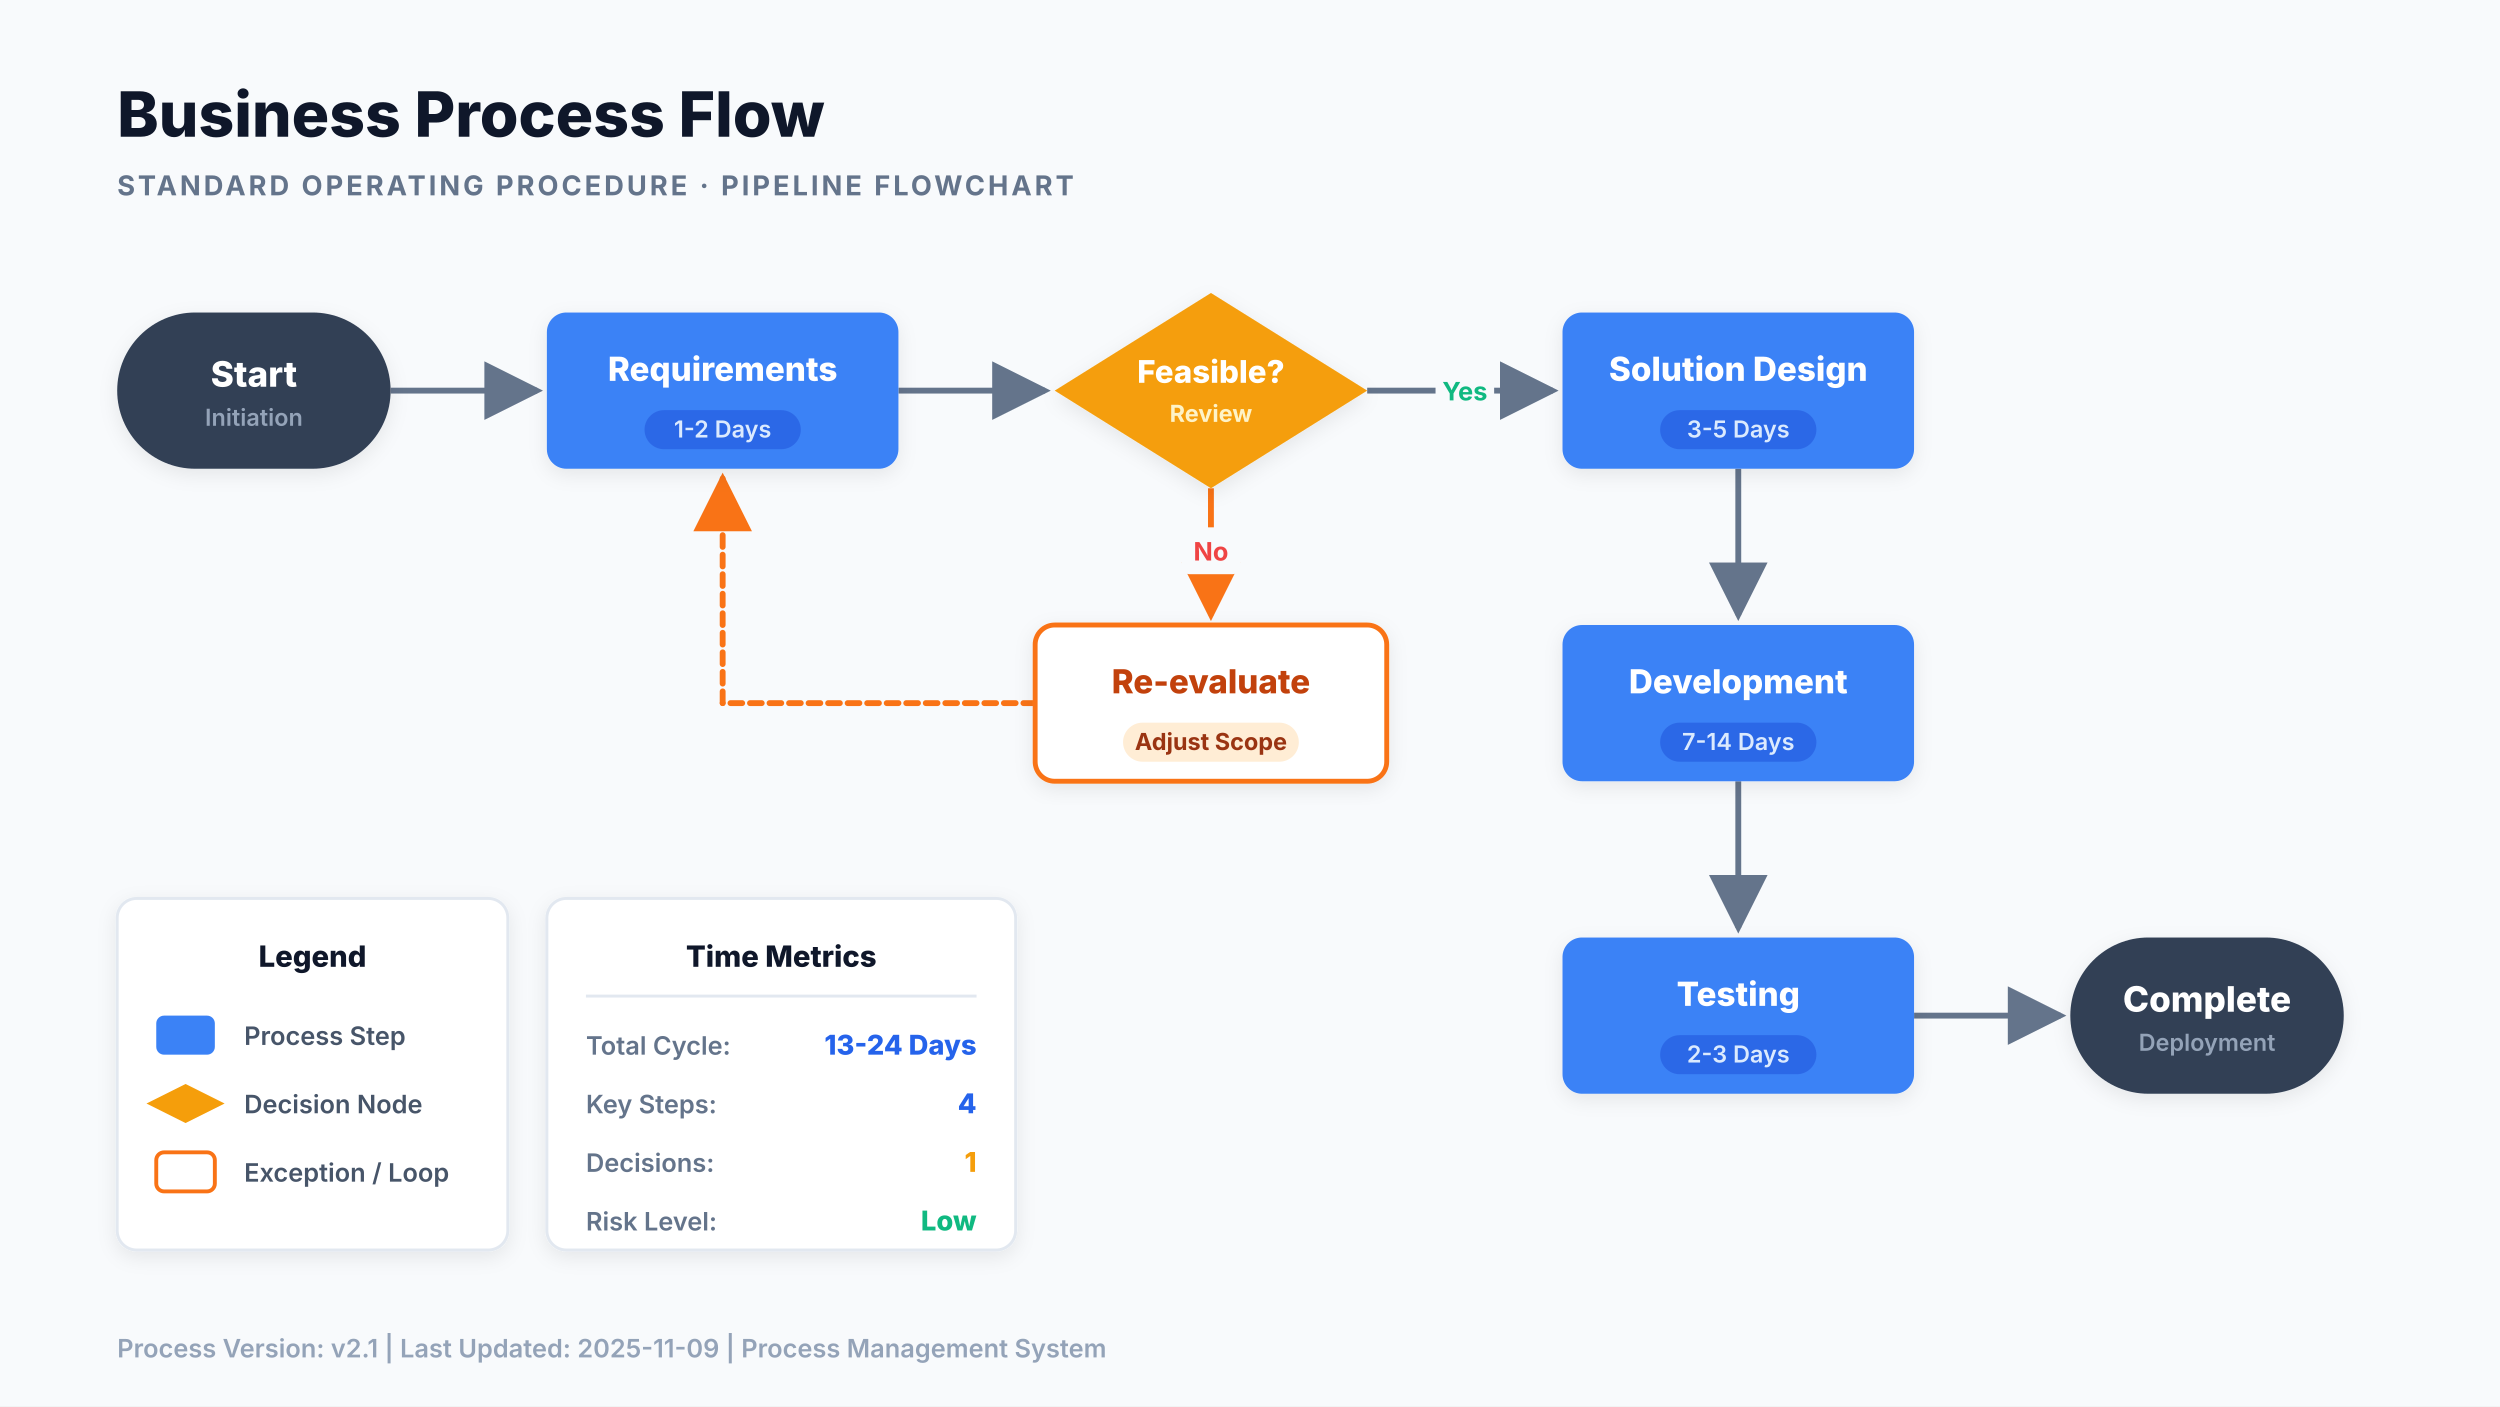
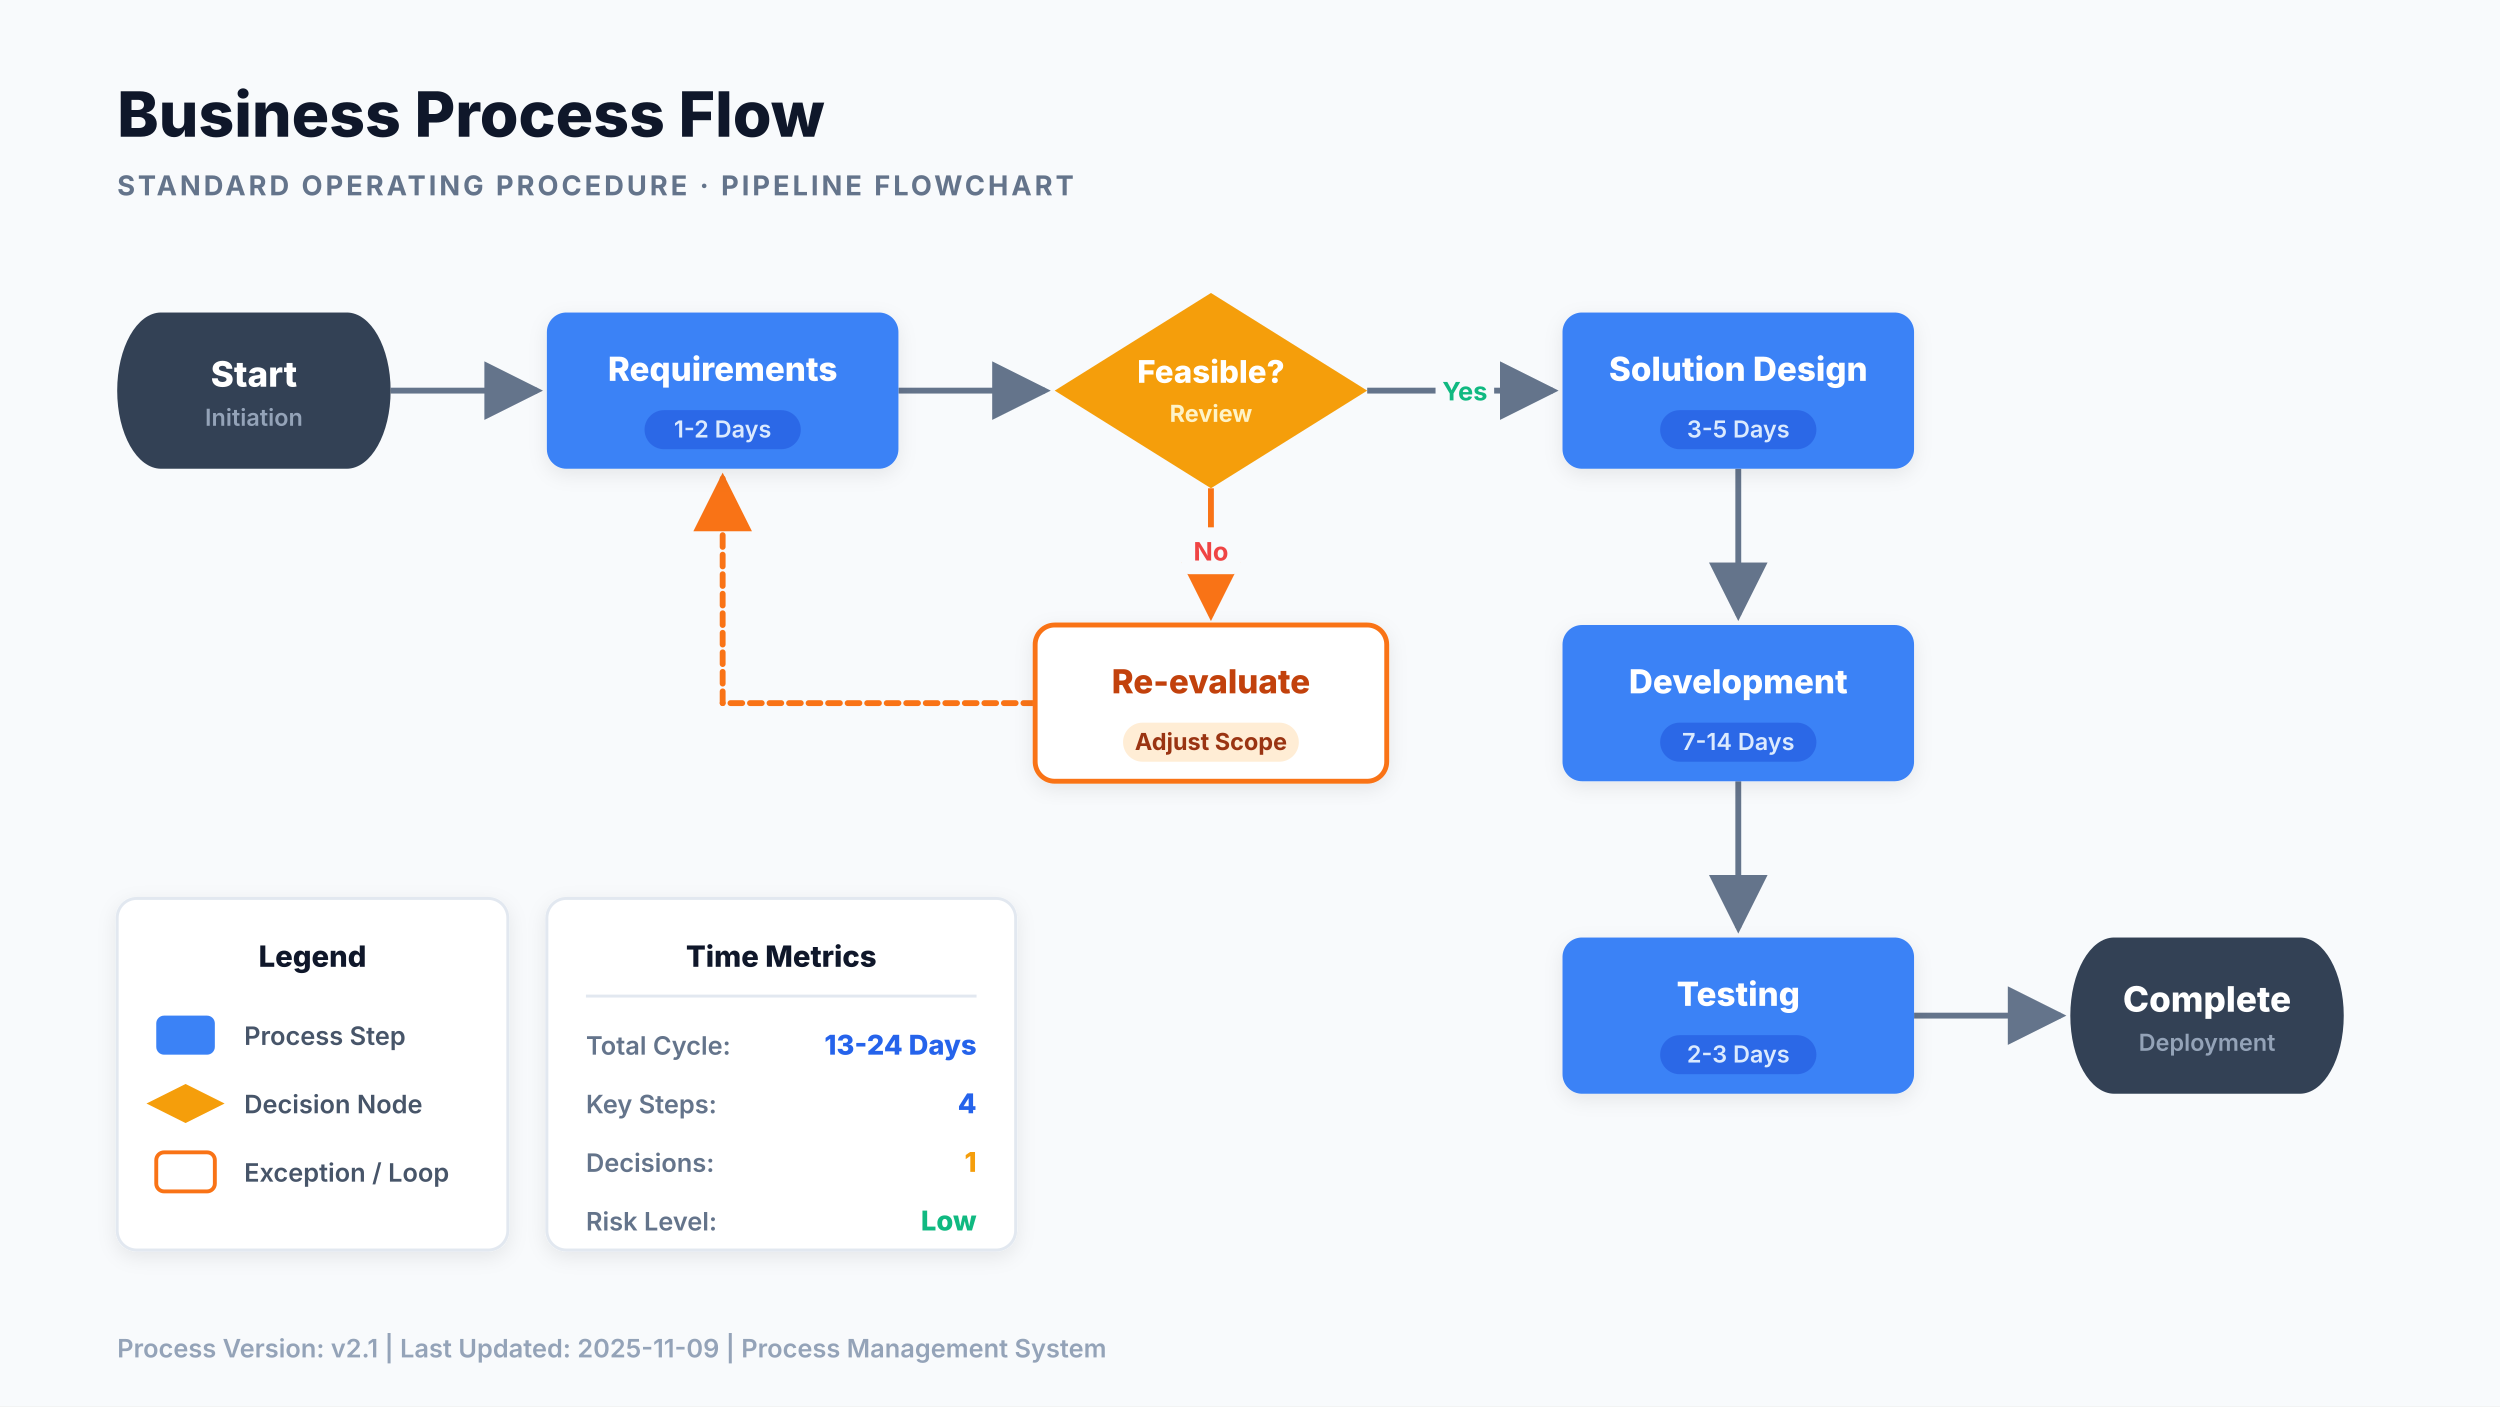
<svg xmlns="http://www.w3.org/2000/svg" viewBox="0 0 1280 720" width="1280" height="720">
  <defs>
    <filter id="cardShadow" x="-15%" y="-15%" width="130%" height="130%">
      <feGaussianBlur in="SourceAlpha" stdDeviation="5" />
      <feOffset dx="0" dy="3" result="offsetblur" />
      <feFlood flood-color="#0F172A" flood-opacity="0.08" result="shadowColor" />
      <feComposite in="shadowColor" in2="offsetblur" operator="in" result="shadow" />
      <feMerge>
        <feMergeNode in="shadow" />
        <feMergeNode in="SourceGraphic" />
      </feMerge>
    </filter>
    <marker id="arrowMain" markerWidth="10" markerHeight="10" refX="9" refY="5" orient="auto">
      <path d="M 0,0 L 10,5 L 0,10 Z" fill="#64748B" />
    </marker>
    <marker id="arrowOrange" markerWidth="10" markerHeight="10" refX="9" refY="5" orient="auto">
      <path d="M 0,0 L 10,5 L 0,10 Z" fill="#F97316" />
    </marker>
  </defs>
  <rect width="1280" height="720" fill="#F8FAFC" />
  <text x="60" y="70" font-family="-apple-system, BlinkMacSystemFont, 'Segoe UI', sans-serif" font-size="32" font-weight="800" fill="#0F172A">Business Process Flow</text>
  <text x="60" y="100" font-family="-apple-system, BlinkMacSystemFont, 'Segoe UI', sans-serif" font-size="14" font-weight="700" fill="#64748B" letter-spacing="1.5">STANDARD OPERATING PROCEDURE · PIPELINE FLOWCHART</text>
  <g>
    <line x1="200" y1="200" x2="275" y2="200" stroke="#64748B" stroke-width="3" marker-end="url(#arrowMain)" />
    <line x1="460" y1="200" x2="535" y2="200" stroke="#64748B" stroke-width="3" marker-end="url(#arrowMain)" />
    <line x1="700" y1="200" x2="795" y2="200" stroke="#64748B" stroke-width="3" marker-end="url(#arrowMain)" />
    <rect x="735" y="188" width="30" height="24" rx="4" fill="#F8FAFC" />
    <text x="750" y="205" font-family="-apple-system, BlinkMacSystemFont, 'Segoe UI', sans-serif" font-size="13" font-weight="700" fill="#10B981" text-anchor="middle">Yes</text>
    <line x1="620" y1="250" x2="620" y2="315" stroke="#F97316" stroke-width="3" marker-end="url(#arrowOrange)" />
    <rect x="605" y="270" width="30" height="24" rx="4" fill="#F8FAFC" />
    <text x="620" y="287" font-family="-apple-system, BlinkMacSystemFont, 'Segoe UI', sans-serif" font-size="13" font-weight="700" fill="#EF4444" text-anchor="middle">No</text>
    <line x1="530" y1="360" x2="370" y2="360" stroke="#F97316" stroke-width="3" stroke-dasharray="6 4" stroke-linecap="round" />
    <line x1="370" y1="360" x2="370" y2="245" stroke="#F97316" stroke-width="3" stroke-dasharray="6 4" stroke-linecap="round" marker-end="url(#arrowOrange)" />
    <line x1="890" y1="240" x2="890" y2="315" stroke="#64748B" stroke-width="3" marker-end="url(#arrowMain)" />
    <line x1="890" y1="400" x2="890" y2="475" stroke="#64748B" stroke-width="3" marker-end="url(#arrowMain)" />
    <line x1="980" y1="520" x2="1055" y2="520" stroke="#64748B" stroke-width="3" marker-end="url(#arrowMain)" />
  </g>
  <g id="processFlowNodes">
-     <rect x="60" y="160" width="140" height="80" rx="40" fill="#334155" filter="url(#cardShadow)" />
+     <g id="process-start-node" data-pptx-authoring="preset" data-pptx-object="shape" data-pptx-prst="flowChartTerminator" data-pptx-frame="60 160 140 80" fill="#334155" stroke="none">
+       <path d="M 82.52 160 L 177.48 160 A 22.52 40 0 0 1 177.48 240 L 82.52 240 A 22.52 40 0 0 1 82.52 160 Z" />
+     </g>
    <text x="130" y="198" font-family="-apple-system, BlinkMacSystemFont, 'Segoe UI', sans-serif" font-size="18" font-weight="800" fill="#FFFFFF" text-anchor="middle">Start</text>
    <text x="130" y="218" font-family="-apple-system, BlinkMacSystemFont, 'Segoe UI', sans-serif" font-size="12" font-weight="600" fill="#94A3B8" text-anchor="middle">Initiation</text>
    <rect x="280" y="160" width="180" height="80" rx="10" fill="#3B82F6" filter="url(#cardShadow)" />
    <text x="370" y="195" font-family="-apple-system, BlinkMacSystemFont, 'Segoe UI', sans-serif" font-size="17" font-weight="800" fill="#FFFFFF" text-anchor="middle">Requirements</text>
    <rect x="330" y="210" width="80" height="20" rx="10" fill="#1D4ED8" fill-opacity="0.5" />
    <text x="370" y="224" font-family="-apple-system, BlinkMacSystemFont, 'Segoe UI', sans-serif" font-size="12" font-weight="600" fill="#DBEAFE" text-anchor="middle">1-2 Days</text>
-     <path d="M 620,150 L 700,200 L 620,250 L 540,200 Z" fill="#F59E0B" filter="url(#cardShadow)" />
+     <g id="process-decision-node" data-pptx-authoring="preset" data-pptx-object="shape" data-pptx-prst="flowChartDecision" data-pptx-frame="540 150 160 100" fill="#F59E0B" stroke="none">
+       <path d="M 540 200 L 620 150 L 700 200 L 620 250 Z" />
+     </g>
    <text x="620" y="196" font-family="-apple-system, BlinkMacSystemFont, 'Segoe UI', sans-serif" font-size="16" font-weight="800" fill="#FFFFFF" text-anchor="middle">Feasible?</text>
    <text x="620" y="216" font-family="-apple-system, BlinkMacSystemFont, 'Segoe UI', sans-serif" font-size="12" font-weight="700" fill="#FEF3C7" text-anchor="middle">Review</text>
    <rect x="800" y="160" width="180" height="80" rx="10" fill="#3B82F6" filter="url(#cardShadow)" />
    <text x="890" y="195" font-family="-apple-system, BlinkMacSystemFont, 'Segoe UI', sans-serif" font-size="17" font-weight="800" fill="#FFFFFF" text-anchor="middle">Solution Design</text>
    <rect x="850" y="210" width="80" height="20" rx="10" fill="#1D4ED8" fill-opacity="0.5" />
    <text x="890" y="224" font-family="-apple-system, BlinkMacSystemFont, 'Segoe UI', sans-serif" font-size="12" font-weight="600" fill="#DBEAFE" text-anchor="middle">3-5 Days</text>
    <rect x="800" y="320" width="180" height="80" rx="10" fill="#3B82F6" filter="url(#cardShadow)" />
    <text x="890" y="355" font-family="-apple-system, BlinkMacSystemFont, 'Segoe UI', sans-serif" font-size="17" font-weight="800" fill="#FFFFFF" text-anchor="middle">Development</text>
    <rect x="850" y="370" width="80" height="20" rx="10" fill="#1D4ED8" fill-opacity="0.5" />
    <text x="890" y="384" font-family="-apple-system, BlinkMacSystemFont, 'Segoe UI', sans-serif" font-size="12" font-weight="600" fill="#DBEAFE" text-anchor="middle">7-14 Days</text>
    <rect x="800" y="480" width="180" height="80" rx="10" fill="#3B82F6" filter="url(#cardShadow)" />
    <text x="890" y="515" font-family="-apple-system, BlinkMacSystemFont, 'Segoe UI', sans-serif" font-size="17" font-weight="800" fill="#FFFFFF" text-anchor="middle">Testing</text>
    <rect x="850" y="530" width="80" height="20" rx="10" fill="#1D4ED8" fill-opacity="0.5" />
    <text x="890" y="544" font-family="-apple-system, BlinkMacSystemFont, 'Segoe UI', sans-serif" font-size="12" font-weight="600" fill="#DBEAFE" text-anchor="middle">2-3 Days</text>
    <rect x="530" y="320" width="180" height="80" rx="10" fill="#FFFFFF" stroke="#F97316" stroke-width="2.5" filter="url(#cardShadow)" />
    <text x="620" y="355" font-family="-apple-system, BlinkMacSystemFont, 'Segoe UI', sans-serif" font-size="17" font-weight="800" fill="#C2410C" text-anchor="middle">Re-evaluate</text>
    <rect x="575" y="370" width="90" height="20" rx="10" fill="#FFEDD5" />
    <text x="620" y="384" font-family="-apple-system, BlinkMacSystemFont, 'Segoe UI', sans-serif" font-size="12" font-weight="700" fill="#9A3412" text-anchor="middle">Adjust Scope</text>
-     <rect x="1060" y="480" width="140" height="80" rx="40" fill="#334155" filter="url(#cardShadow)" />
+     <g id="process-complete-node" data-pptx-authoring="preset" data-pptx-object="shape" data-pptx-prst="flowChartTerminator" data-pptx-frame="1060 480 140 80" fill="#334155" stroke="none">
+       <path d="M 1082.52 480 L 1177.48 480 A 22.52 40 0 0 1 1177.48 560 L 1082.52 560 A 22.52 40 0 0 1 1082.52 480 Z" />
+     </g>
    <text x="1130" y="518" font-family="-apple-system, BlinkMacSystemFont, 'Segoe UI', sans-serif" font-size="18" font-weight="800" fill="#FFFFFF" text-anchor="middle">Complete</text>
    <text x="1130" y="538" font-family="-apple-system, BlinkMacSystemFont, 'Segoe UI', sans-serif" font-size="12" font-weight="600" fill="#94A3B8" text-anchor="middle">Deployment</text>
  </g>
  <rect x="60" y="460" width="200" height="180" rx="10" fill="#FFFFFF" stroke="#E2E8F0" stroke-width="1.5" filter="url(#cardShadow)" />
  <text x="160" y="495" font-family="-apple-system, BlinkMacSystemFont, 'Segoe UI', sans-serif" font-size="15" font-weight="800" fill="#0F172A" text-anchor="middle">Legend</text>
  <rect x="80" y="520" width="30" height="20" rx="4" fill="#3B82F6" />
  <text x="125" y="535" font-family="-apple-system, BlinkMacSystemFont, 'Segoe UI', sans-serif" font-size="13" font-weight="600" fill="#475569">Process Step</text>
-   <path d="M 95,555 L 115,565 L 95,575 L 75,565 Z" fill="#F59E0B" />
+   <g id="legend-decision-node" data-pptx-authoring="preset" data-pptx-object="shape" data-pptx-prst="diamond" data-pptx-frame="75 555 40 20" fill="#F59E0B" stroke="none">
+     <path d="M 75 565 L 95 555 L 115 565 L 95 575 Z" />
+   </g>
  <text x="125" y="570" font-family="-apple-system, BlinkMacSystemFont, 'Segoe UI', sans-serif" font-size="13" font-weight="600" fill="#475569">Decision Node</text>
  <rect x="80" y="590" width="30" height="20" rx="4" fill="#FFFFFF" stroke="#F97316" stroke-width="2" />
  <text x="125" y="605" font-family="-apple-system, BlinkMacSystemFont, 'Segoe UI', sans-serif" font-size="13" font-weight="600" fill="#475569">Exception / Loop</text>
  <rect x="280" y="460" width="240" height="180" rx="10" fill="#FFFFFF" stroke="#E2E8F0" stroke-width="1.5" filter="url(#cardShadow)" />
  <text x="400" y="495" font-family="-apple-system, BlinkMacSystemFont, 'Segoe UI', sans-serif" font-size="15" font-weight="800" fill="#0F172A" text-anchor="middle">Time Metrics</text>
  <line x1="300" y1="510" x2="500" y2="510" stroke="#E2E8F0" stroke-width="1.5" />
  <text x="300" y="540" font-family="-apple-system, BlinkMacSystemFont, 'Segoe UI', sans-serif" font-size="13" font-weight="600" fill="#64748B">Total Cycle:</text>
  <text x="500" y="540" font-family="-apple-system, BlinkMacSystemFont, 'Segoe UI', sans-serif" font-size="14" font-weight="800" fill="#2563EB" text-anchor="end">13-24 Days</text>
  <text x="300" y="570" font-family="-apple-system, BlinkMacSystemFont, 'Segoe UI', sans-serif" font-size="13" font-weight="600" fill="#64748B">Key Steps:</text>
  <text x="500" y="570" font-family="-apple-system, BlinkMacSystemFont, 'Segoe UI', sans-serif" font-size="14" font-weight="800" fill="#2563EB" text-anchor="end">4</text>
  <text x="300" y="600" font-family="-apple-system, BlinkMacSystemFont, 'Segoe UI', sans-serif" font-size="13" font-weight="600" fill="#64748B">Decisions:</text>
  <text x="500" y="600" font-family="-apple-system, BlinkMacSystemFont, 'Segoe UI', sans-serif" font-size="14" font-weight="800" fill="#F59E0B" text-anchor="end">1</text>
  <text x="300" y="630" font-family="-apple-system, BlinkMacSystemFont, 'Segoe UI', sans-serif" font-size="13" font-weight="600" fill="#64748B">Risk Level:</text>
  <text x="500" y="630" font-family="-apple-system, BlinkMacSystemFont, 'Segoe UI', sans-serif" font-size="14" font-weight="800" fill="#10B981" text-anchor="end">Low</text>
  <text x="60" y="695" font-family="-apple-system, BlinkMacSystemFont, 'Segoe UI', sans-serif" font-size="13" font-weight="600" fill="#94A3B8">Process Version: v2.1 | Last Updated: 2025-11-09 | Process Management System</text>
</svg>
